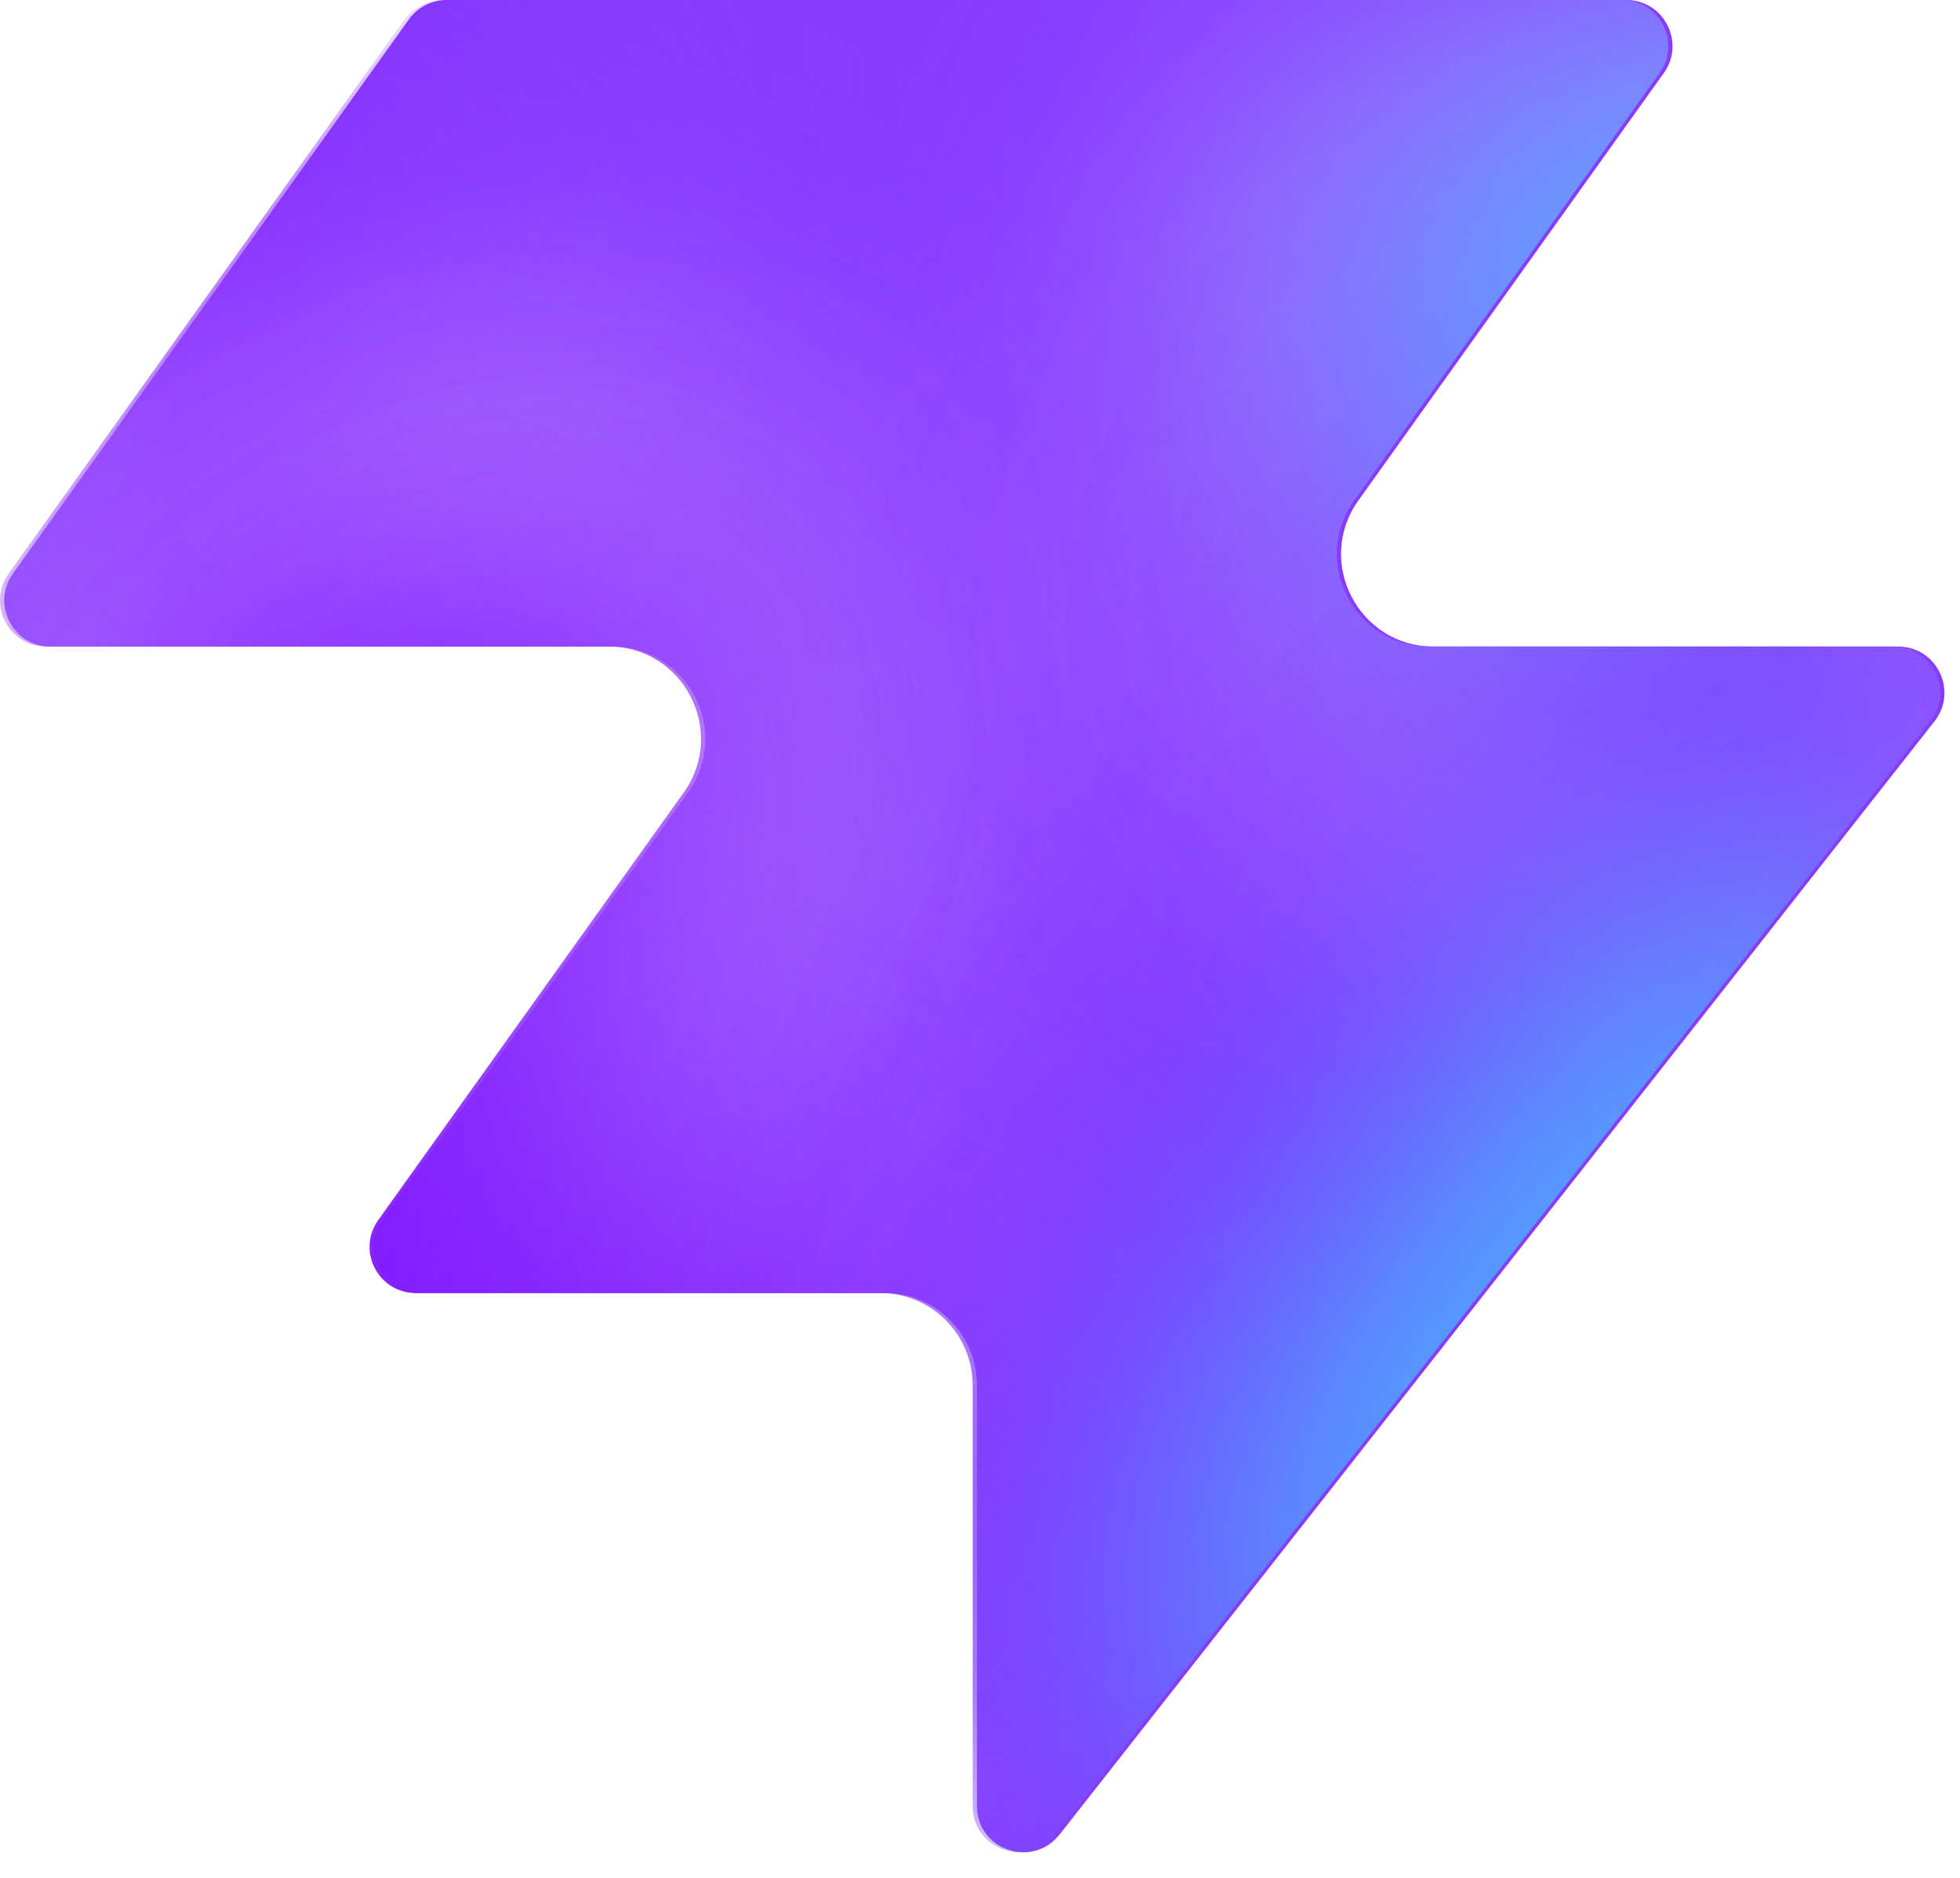
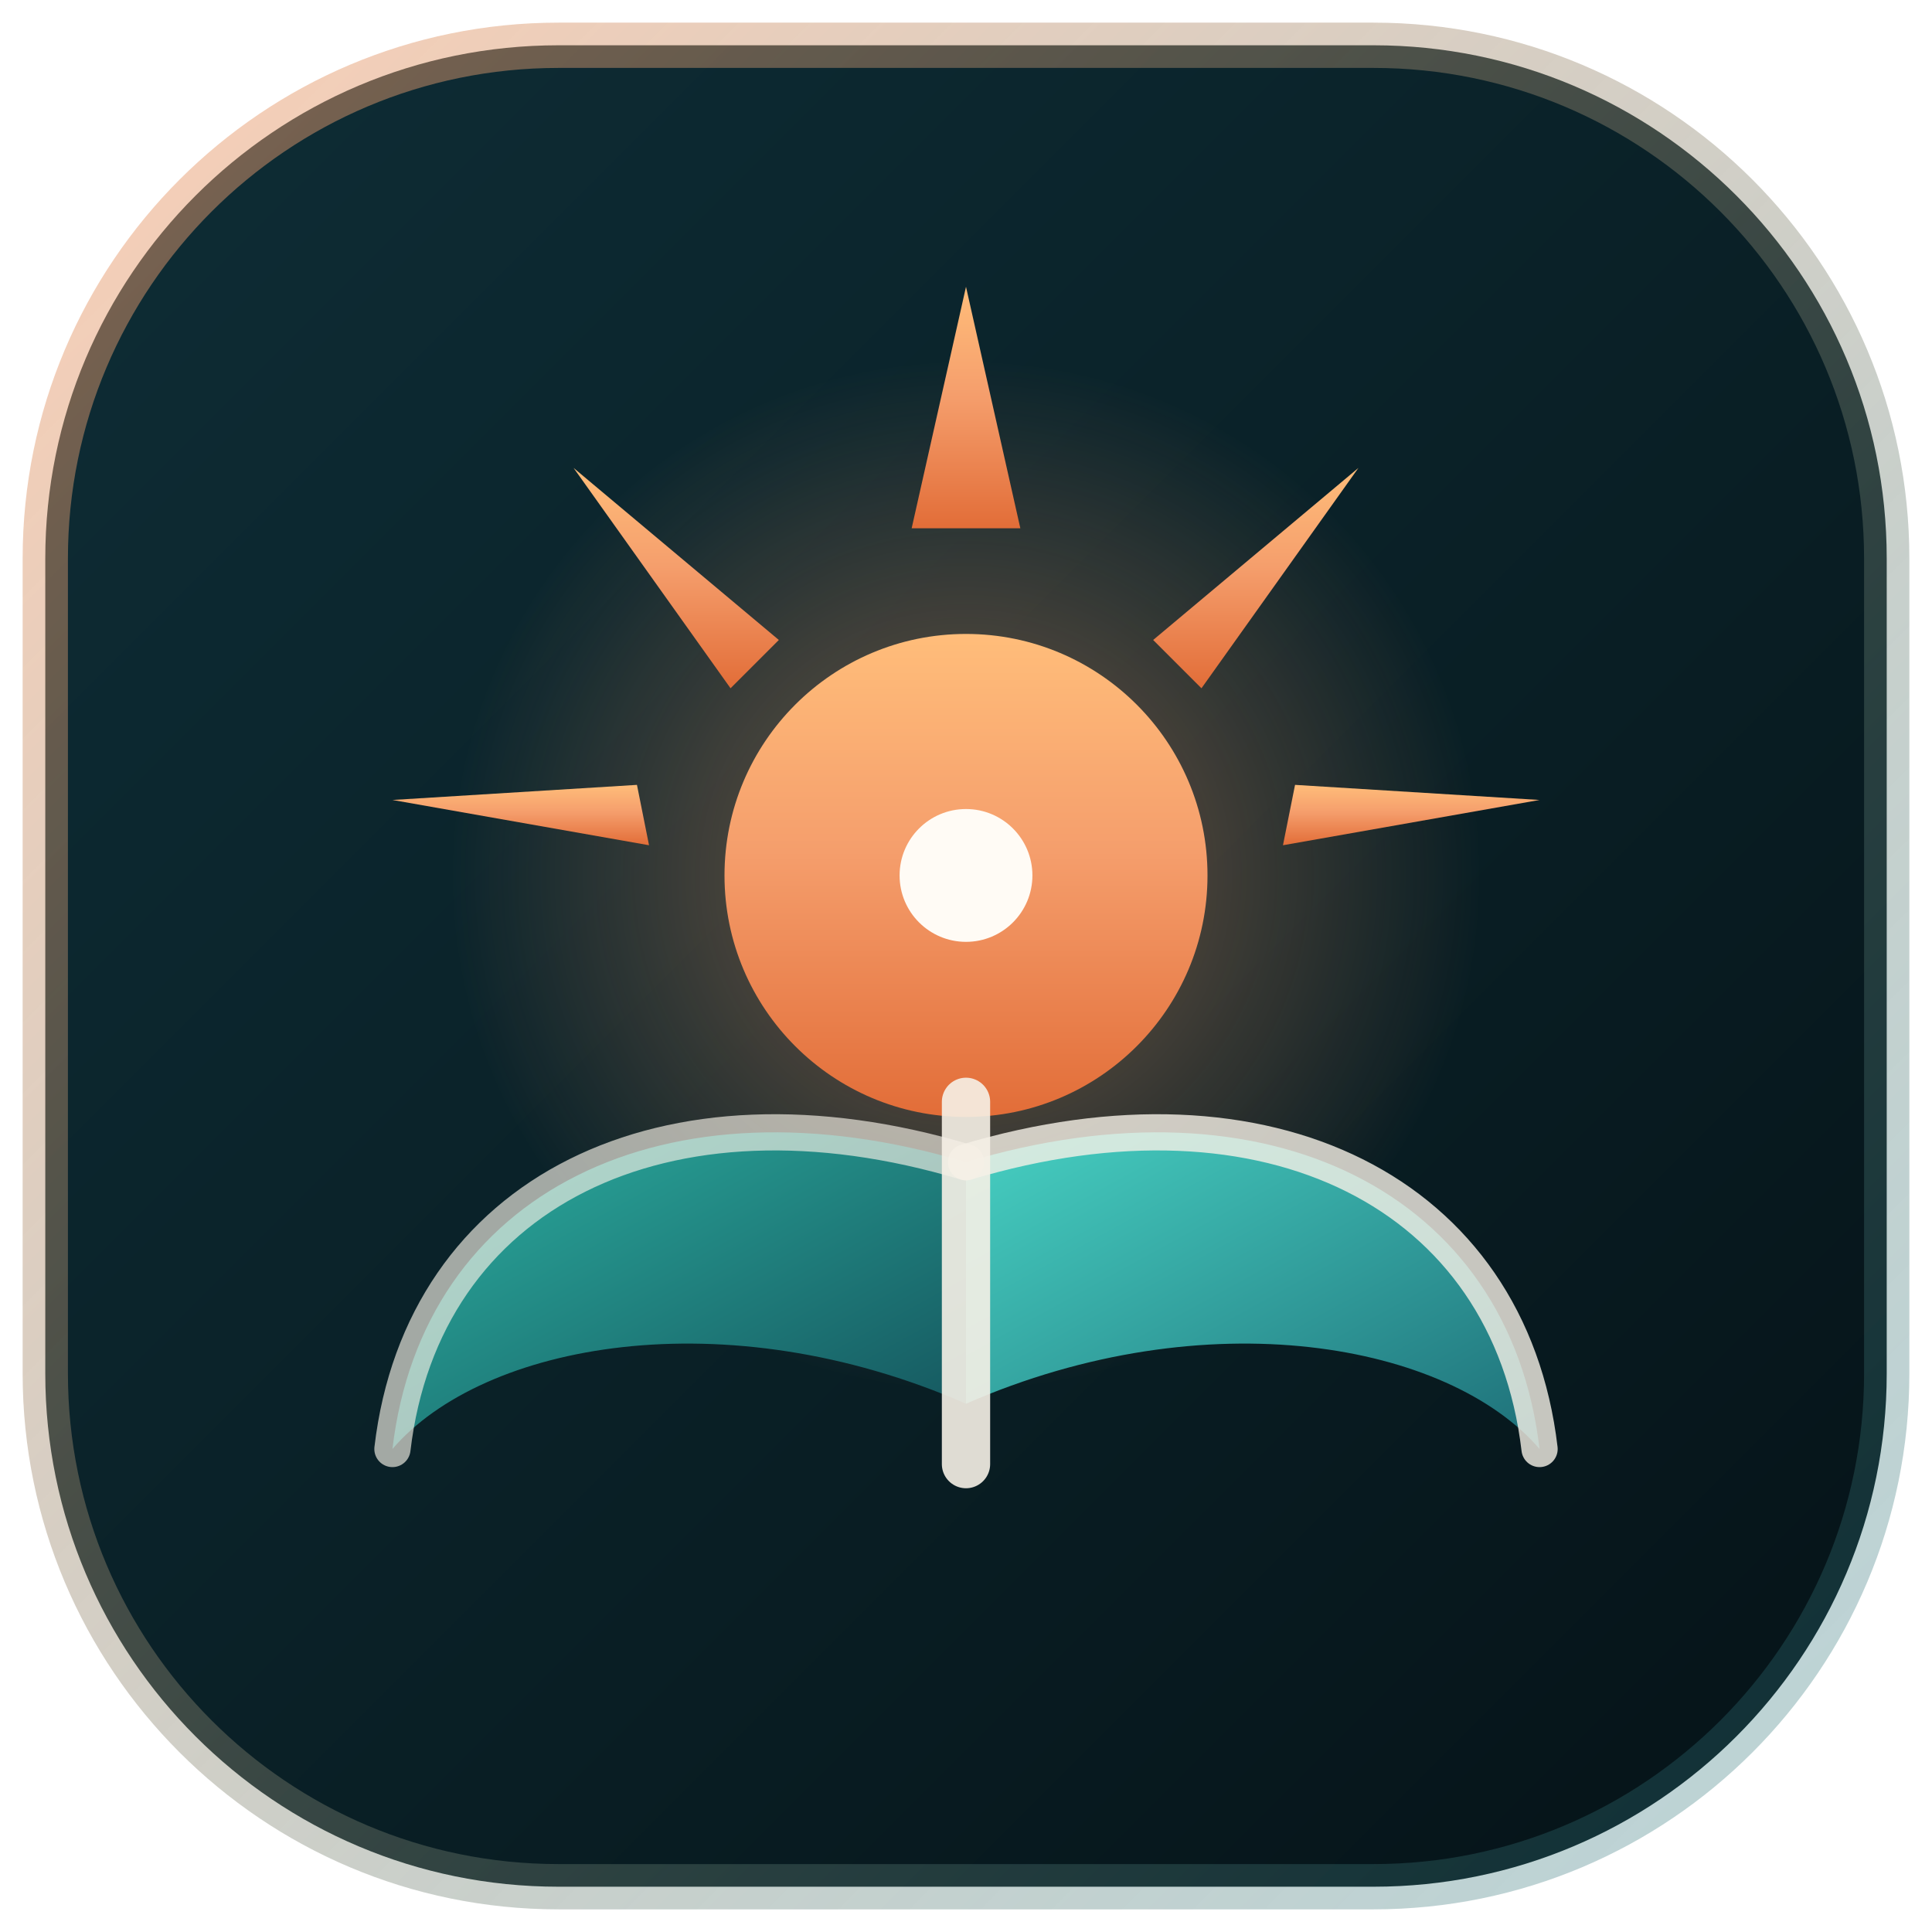
- <svg xmlns="http://www.w3.org/2000/svg" width="48" height="46" fill="none" viewBox="0 0 48 46">
-   <path fill="#863bff" d="M25.946 44.938c-.664.845-2.021.375-2.021-.698V33.937a2.26 2.26 0 0 0-2.262-2.262H10.287c-.92 0-1.456-1.04-.92-1.788l7.48-10.471c1.07-1.497 0-3.578-1.842-3.578H1.237c-.92 0-1.456-1.04-.92-1.788L10.013.474c.214-.297.556-.474.92-.474h28.894c.92 0 1.456 1.04.92 1.788l-7.48 10.471c-1.07 1.498 0 3.579 1.842 3.579h11.377c.943 0 1.473 1.088.89 1.83L25.947 44.94z" style="fill:#863bff;fill:color(display-p3 .525 .23 1);fill-opacity:1" />
-   <mask id="a" width="48" height="46" x="0" y="0" maskUnits="userSpaceOnUse" style="mask-type:alpha">
-     <path fill="#000" d="M25.842 44.938c-.664.844-2.021.375-2.021-.698V33.937a2.26 2.26 0 0 0-2.262-2.262H10.183c-.92 0-1.456-1.04-.92-1.788l7.48-10.471c1.07-1.498 0-3.579-1.842-3.579H1.133c-.92 0-1.456-1.04-.92-1.787L9.91.473c.214-.297.556-.474.92-.474h28.894c.92 0 1.456 1.04.92 1.788l-7.48 10.471c-1.07 1.498 0 3.578 1.842 3.578h11.377c.943 0 1.473 1.088.89 1.832L25.843 44.94z" style="fill:#000;fill-opacity:1" />
-   </mask>
-   <g mask="url(#a)">
-     <g filter="url(#b)">
-       <ellipse cx="5.508" cy="14.704" fill="#ede6ff" rx="5.508" ry="14.704" style="fill:#ede6ff;fill:color(display-p3 .927 .903 1);fill-opacity:1" transform="matrix(.00324 1 1 -.00324 -4.47 31.516)" />
-     </g>
-     <g filter="url(#c)">
-       <ellipse cx="10.399" cy="29.851" fill="#ede6ff" rx="10.399" ry="29.851" style="fill:#ede6ff;fill:color(display-p3 .927 .903 1);fill-opacity:1" transform="matrix(.00324 1 1 -.00324 -39.328 7.883)" />
-     </g>
-     <g filter="url(#d)">
-       <ellipse cx="5.508" cy="30.487" fill="#7e14ff" rx="5.508" ry="30.487" style="fill:#7e14ff;fill:color(display-p3 .492 .077 1);fill-opacity:1" transform="rotate(89.814 -25.913 -14.639)scale(1 -1)" />
-     </g>
-     <g filter="url(#e)">
-       <ellipse cx="5.508" cy="30.599" fill="#7e14ff" rx="5.508" ry="30.599" style="fill:#7e14ff;fill:color(display-p3 .492 .077 1);fill-opacity:1" transform="rotate(89.814 -32.644 -3.334)scale(1 -1)" />
-     </g>
-     <g filter="url(#f)">
-       <ellipse cx="5.508" cy="30.599" fill="#7e14ff" rx="5.508" ry="30.599" style="fill:#7e14ff;fill:color(display-p3 .492 .077 1);fill-opacity:1" transform="matrix(.00324 1 1 -.00324 -34.34 30.47)" />
-     </g>
-     <g filter="url(#g)">
-       <ellipse cx="14.072" cy="22.078" fill="#ede6ff" rx="14.072" ry="22.078" style="fill:#ede6ff;fill:color(display-p3 .927 .903 1);fill-opacity:1" transform="rotate(93.35 24.506 48.493)scale(-1 1)" />
-     </g>
-     <g filter="url(#h)">
-       <ellipse cx="3.47" cy="21.501" fill="#7e14ff" rx="3.47" ry="21.501" style="fill:#7e14ff;fill:color(display-p3 .492 .077 1);fill-opacity:1" transform="rotate(89.009 28.708 47.59)scale(-1 1)" />
-     </g>
-     <g filter="url(#i)">
-       <ellipse cx="3.47" cy="21.501" fill="#7e14ff" rx="3.47" ry="21.501" style="fill:#7e14ff;fill:color(display-p3 .492 .077 1);fill-opacity:1" transform="rotate(89.009 28.708 47.59)scale(-1 1)" />
-     </g>
-     <g filter="url(#j)">
-       <ellipse cx=".387" cy="8.972" fill="#7e14ff" rx="4.407" ry="29.108" style="fill:#7e14ff;fill:color(display-p3 .492 .077 1);fill-opacity:1" transform="rotate(39.51 .387 8.972)" />
-     </g>
-     <g filter="url(#k)">
-       <ellipse cx="47.523" cy="-6.092" fill="#7e14ff" rx="4.407" ry="29.108" style="fill:#7e14ff;fill:color(display-p3 .492 .077 1);fill-opacity:1" transform="rotate(37.892 47.523 -6.092)" />
-     </g>
-     <g filter="url(#l)">
-       <ellipse cx="41.412" cy="6.333" fill="#47bfff" rx="5.971" ry="9.665" style="fill:#47bfff;fill:color(display-p3 .28 .748 1);fill-opacity:1" transform="rotate(37.892 41.412 6.333)" />
-     </g>
-     <g filter="url(#m)">
-       <ellipse cx="-1.879" cy="38.332" fill="#7e14ff" rx="4.407" ry="29.108" style="fill:#7e14ff;fill:color(display-p3 .492 .077 1);fill-opacity:1" transform="rotate(37.892 -1.88 38.332)" />
-     </g>
-     <g filter="url(#n)">
-       <ellipse cx="-1.879" cy="38.332" fill="#7e14ff" rx="4.407" ry="29.108" style="fill:#7e14ff;fill:color(display-p3 .492 .077 1);fill-opacity:1" transform="rotate(37.892 -1.88 38.332)" />
-     </g>
-     <g filter="url(#o)">
-       <ellipse cx="35.651" cy="29.907" fill="#7e14ff" rx="4.407" ry="29.108" style="fill:#7e14ff;fill:color(display-p3 .492 .077 1);fill-opacity:1" transform="rotate(37.892 35.651 29.907)" />
-     </g>
-     <g filter="url(#p)">
-       <ellipse cx="38.418" cy="32.4" fill="#47bfff" rx="5.971" ry="15.297" style="fill:#47bfff;fill:color(display-p3 .28 .748 1);fill-opacity:1" transform="rotate(37.892 38.418 32.4)" />
-     </g>
-   </g>
+ <svg xmlns="http://www.w3.org/2000/svg" viewBox="0 0 64 64" width="64" height="64" fill="none">
  <defs>
-     <filter id="b" width="60.045" height="41.654" x="-19.77" y="16.149" color-interpolation-filters="sRGB" filterUnits="userSpaceOnUse">
-       <feFlood flood-opacity="0" result="BackgroundImageFix" />
-       <feBlend in="SourceGraphic" in2="BackgroundImageFix" result="shape" />
-       <feGaussianBlur result="effect1_foregroundBlur_2002_17158" stdDeviation="7.659" />
-     </filter>
-     <filter id="c" width="90.34" height="51.437" x="-54.613" y="-7.533" color-interpolation-filters="sRGB" filterUnits="userSpaceOnUse">
-       <feFlood flood-opacity="0" result="BackgroundImageFix" />
-       <feBlend in="SourceGraphic" in2="BackgroundImageFix" result="shape" />
-       <feGaussianBlur result="effect1_foregroundBlur_2002_17158" stdDeviation="7.659" />
-     </filter>
-     <filter id="d" width="79.355" height="29.4" x="-49.64" y="2.03" color-interpolation-filters="sRGB" filterUnits="userSpaceOnUse">
-       <feFlood flood-opacity="0" result="BackgroundImageFix" />
-       <feBlend in="SourceGraphic" in2="BackgroundImageFix" result="shape" />
-       <feGaussianBlur result="effect1_foregroundBlur_2002_17158" stdDeviation="4.596" />
-     </filter>
-     <filter id="e" width="79.579" height="29.4" x="-45.045" y="20.029" color-interpolation-filters="sRGB" filterUnits="userSpaceOnUse">
-       <feFlood flood-opacity="0" result="BackgroundImageFix" />
-       <feBlend in="SourceGraphic" in2="BackgroundImageFix" result="shape" />
-       <feGaussianBlur result="effect1_foregroundBlur_2002_17158" stdDeviation="4.596" />
-     </filter>
-     <filter id="f" width="79.579" height="29.4" x="-43.513" y="21.178" color-interpolation-filters="sRGB" filterUnits="userSpaceOnUse">
-       <feFlood flood-opacity="0" result="BackgroundImageFix" />
-       <feBlend in="SourceGraphic" in2="BackgroundImageFix" result="shape" />
-       <feGaussianBlur result="effect1_foregroundBlur_2002_17158" stdDeviation="4.596" />
-     </filter>
-     <filter id="g" width="74.749" height="58.852" x="15.756" y="-17.901" color-interpolation-filters="sRGB" filterUnits="userSpaceOnUse">
-       <feFlood flood-opacity="0" result="BackgroundImageFix" />
-       <feBlend in="SourceGraphic" in2="BackgroundImageFix" result="shape" />
-       <feGaussianBlur result="effect1_foregroundBlur_2002_17158" stdDeviation="7.659" />
-     </filter>
-     <filter id="h" width="61.377" height="25.362" x="23.548" y="2.284" color-interpolation-filters="sRGB" filterUnits="userSpaceOnUse">
-       <feFlood flood-opacity="0" result="BackgroundImageFix" />
-       <feBlend in="SourceGraphic" in2="BackgroundImageFix" result="shape" />
-       <feGaussianBlur result="effect1_foregroundBlur_2002_17158" stdDeviation="4.596" />
-     </filter>
-     <filter id="i" width="61.377" height="25.362" x="23.548" y="2.284" color-interpolation-filters="sRGB" filterUnits="userSpaceOnUse">
-       <feFlood flood-opacity="0" result="BackgroundImageFix" />
-       <feBlend in="SourceGraphic" in2="BackgroundImageFix" result="shape" />
-       <feGaussianBlur result="effect1_foregroundBlur_2002_17158" stdDeviation="4.596" />
-     </filter>
-     <filter id="j" width="56.045" height="63.649" x="-27.636" y="-22.853" color-interpolation-filters="sRGB" filterUnits="userSpaceOnUse">
-       <feFlood flood-opacity="0" result="BackgroundImageFix" />
-       <feBlend in="SourceGraphic" in2="BackgroundImageFix" result="shape" />
-       <feGaussianBlur result="effect1_foregroundBlur_2002_17158" stdDeviation="4.596" />
-     </filter>
-     <filter id="k" width="54.814" height="64.646" x="20.116" y="-38.415" color-interpolation-filters="sRGB" filterUnits="userSpaceOnUse">
-       <feFlood flood-opacity="0" result="BackgroundImageFix" />
-       <feBlend in="SourceGraphic" in2="BackgroundImageFix" result="shape" />
-       <feGaussianBlur result="effect1_foregroundBlur_2002_17158" stdDeviation="4.596" />
-     </filter>
-     <filter id="l" width="33.541" height="35.313" x="24.641" y="-11.323" color-interpolation-filters="sRGB" filterUnits="userSpaceOnUse">
-       <feFlood flood-opacity="0" result="BackgroundImageFix" />
-       <feBlend in="SourceGraphic" in2="BackgroundImageFix" result="shape" />
-       <feGaussianBlur result="effect1_foregroundBlur_2002_17158" stdDeviation="4.596" />
-     </filter>
-     <filter id="m" width="54.814" height="64.646" x="-29.286" y="6.009" color-interpolation-filters="sRGB" filterUnits="userSpaceOnUse">
-       <feFlood flood-opacity="0" result="BackgroundImageFix" />
-       <feBlend in="SourceGraphic" in2="BackgroundImageFix" result="shape" />
-       <feGaussianBlur result="effect1_foregroundBlur_2002_17158" stdDeviation="4.596" />
-     </filter>
-     <filter id="n" width="54.814" height="64.646" x="-29.286" y="6.009" color-interpolation-filters="sRGB" filterUnits="userSpaceOnUse">
-       <feFlood flood-opacity="0" result="BackgroundImageFix" />
-       <feBlend in="SourceGraphic" in2="BackgroundImageFix" result="shape" />
-       <feGaussianBlur result="effect1_foregroundBlur_2002_17158" stdDeviation="4.596" />
-     </filter>
-     <filter id="o" width="54.814" height="64.646" x="8.244" y="-2.416" color-interpolation-filters="sRGB" filterUnits="userSpaceOnUse">
-       <feFlood flood-opacity="0" result="BackgroundImageFix" />
-       <feBlend in="SourceGraphic" in2="BackgroundImageFix" result="shape" />
-       <feGaussianBlur result="effect1_foregroundBlur_2002_17158" stdDeviation="4.596" />
-     </filter>
-     <filter id="p" width="39.409" height="43.623" x="18.713" y="10.588" color-interpolation-filters="sRGB" filterUnits="userSpaceOnUse">
-       <feFlood flood-opacity="0" result="BackgroundImageFix" />
-       <feBlend in="SourceGraphic" in2="BackgroundImageFix" result="shape" />
-       <feGaussianBlur result="effect1_foregroundBlur_2002_17158" stdDeviation="4.596" />
-     </filter>
+     <linearGradient id="favBg" x1="0%" y1="0%" x2="100%" y2="100%">
+       <stop offset="0%" stop-color="#0E2D36" />
+       <stop offset="60%" stop-color="#091E24" />
+       <stop offset="100%" stop-color="#051217" />
+     </linearGradient>
+     <linearGradient id="favSun" x1="0%" y1="0%" x2="0%" y2="100%">
+       <stop offset="0%" stop-color="#FFBD7A" />
+       <stop offset="45%" stop-color="#F59E6C" />
+       <stop offset="100%" stop-color="#E26D38" />
+     </linearGradient>
+     <linearGradient id="favWingL" x1="0%" y1="0%" x2="100%" y2="100%">
+       <stop offset="0%" stop-color="#2CB0A1" />
+       <stop offset="100%" stop-color="#14525B" />
+     </linearGradient>
+     <linearGradient id="favWingR" x1="0%" y1="0%" x2="100%" y2="100%">
+       <stop offset="0%" stop-color="#47D1C3" />
+       <stop offset="100%" stop-color="#1E6F78" />
+     </linearGradient>
+     <radialGradient id="favGlow" cx="50%" cy="50%" r="50%">
+       <stop offset="0%" stop-color="#F59E6C" stop-opacity="0.45" />
+       <stop offset="100%" stop-color="#F59E6C" stop-opacity="0" />
+     </radialGradient>
+     <linearGradient id="favBorder" x1="0%" y1="0%" x2="100%" y2="100%">
+       <stop offset="0%" stop-color="#F59E6C" stop-opacity="0.5" />
+       <stop offset="100%" stop-color="#1E6F78" stop-opacity="0.3" />
+     </linearGradient>
  </defs>
+   <rect x="1.5" y="1.5" width="61" height="61" rx="17" fill="url(#favBg)" stroke="url(#favBorder)" stroke-width="1.5" />
+   <circle cx="32" cy="29" r="17" fill="url(#favGlow)" />
+   <path d="M32 9.5 L33.8 17.5 L30.2 17.5 Z" fill="url(#favSun)" />
+   <path d="M19 15.5 L25.8 21.2 L24.2 22.8 Z" fill="url(#favSun)" />
+   <path d="M45 15.5 L39.8 22.8 L38.2 21.2 Z" fill="url(#favSun)" />
+   <path d="M13 26.5 L21.5 28 L21.1 26 Z" fill="url(#favSun)" />
+   <path d="M51 26.5 L42.9 26 L42.5 28 Z" fill="url(#favSun)" />
+   <circle cx="32" cy="29" r="8" fill="url(#favSun)" />
+   <path d="M32 46.5 C24 43 16 44.5 13 48 C14 39.5 22 35.5 32 38.5 Z" fill="url(#favWingL)" />
+   <path d="M32 46.5 C40 43 48 44.5 51 48 C50 39.5 42 35.5 32 38.5 Z" fill="url(#favWingR)" />
+   <path d="M32 38.5 C22 35.5 14 39.5 13 48" stroke="#F6F1E7" stroke-width="1.2" stroke-linecap="round" opacity="0.65" />
+   <path d="M32 38.5 C42 35.5 50 39.5 51 48" stroke="#F6F1E7" stroke-width="1.2" stroke-linecap="round" opacity="0.8" />
+   <path d="M32 36.5 L32 48.5" stroke="#F6F1E7" stroke-width="1.6" stroke-linecap="round" opacity="0.9" />
+   <circle cx="32" cy="29" r="2.2" fill="#FFFBF5" />
</svg>
